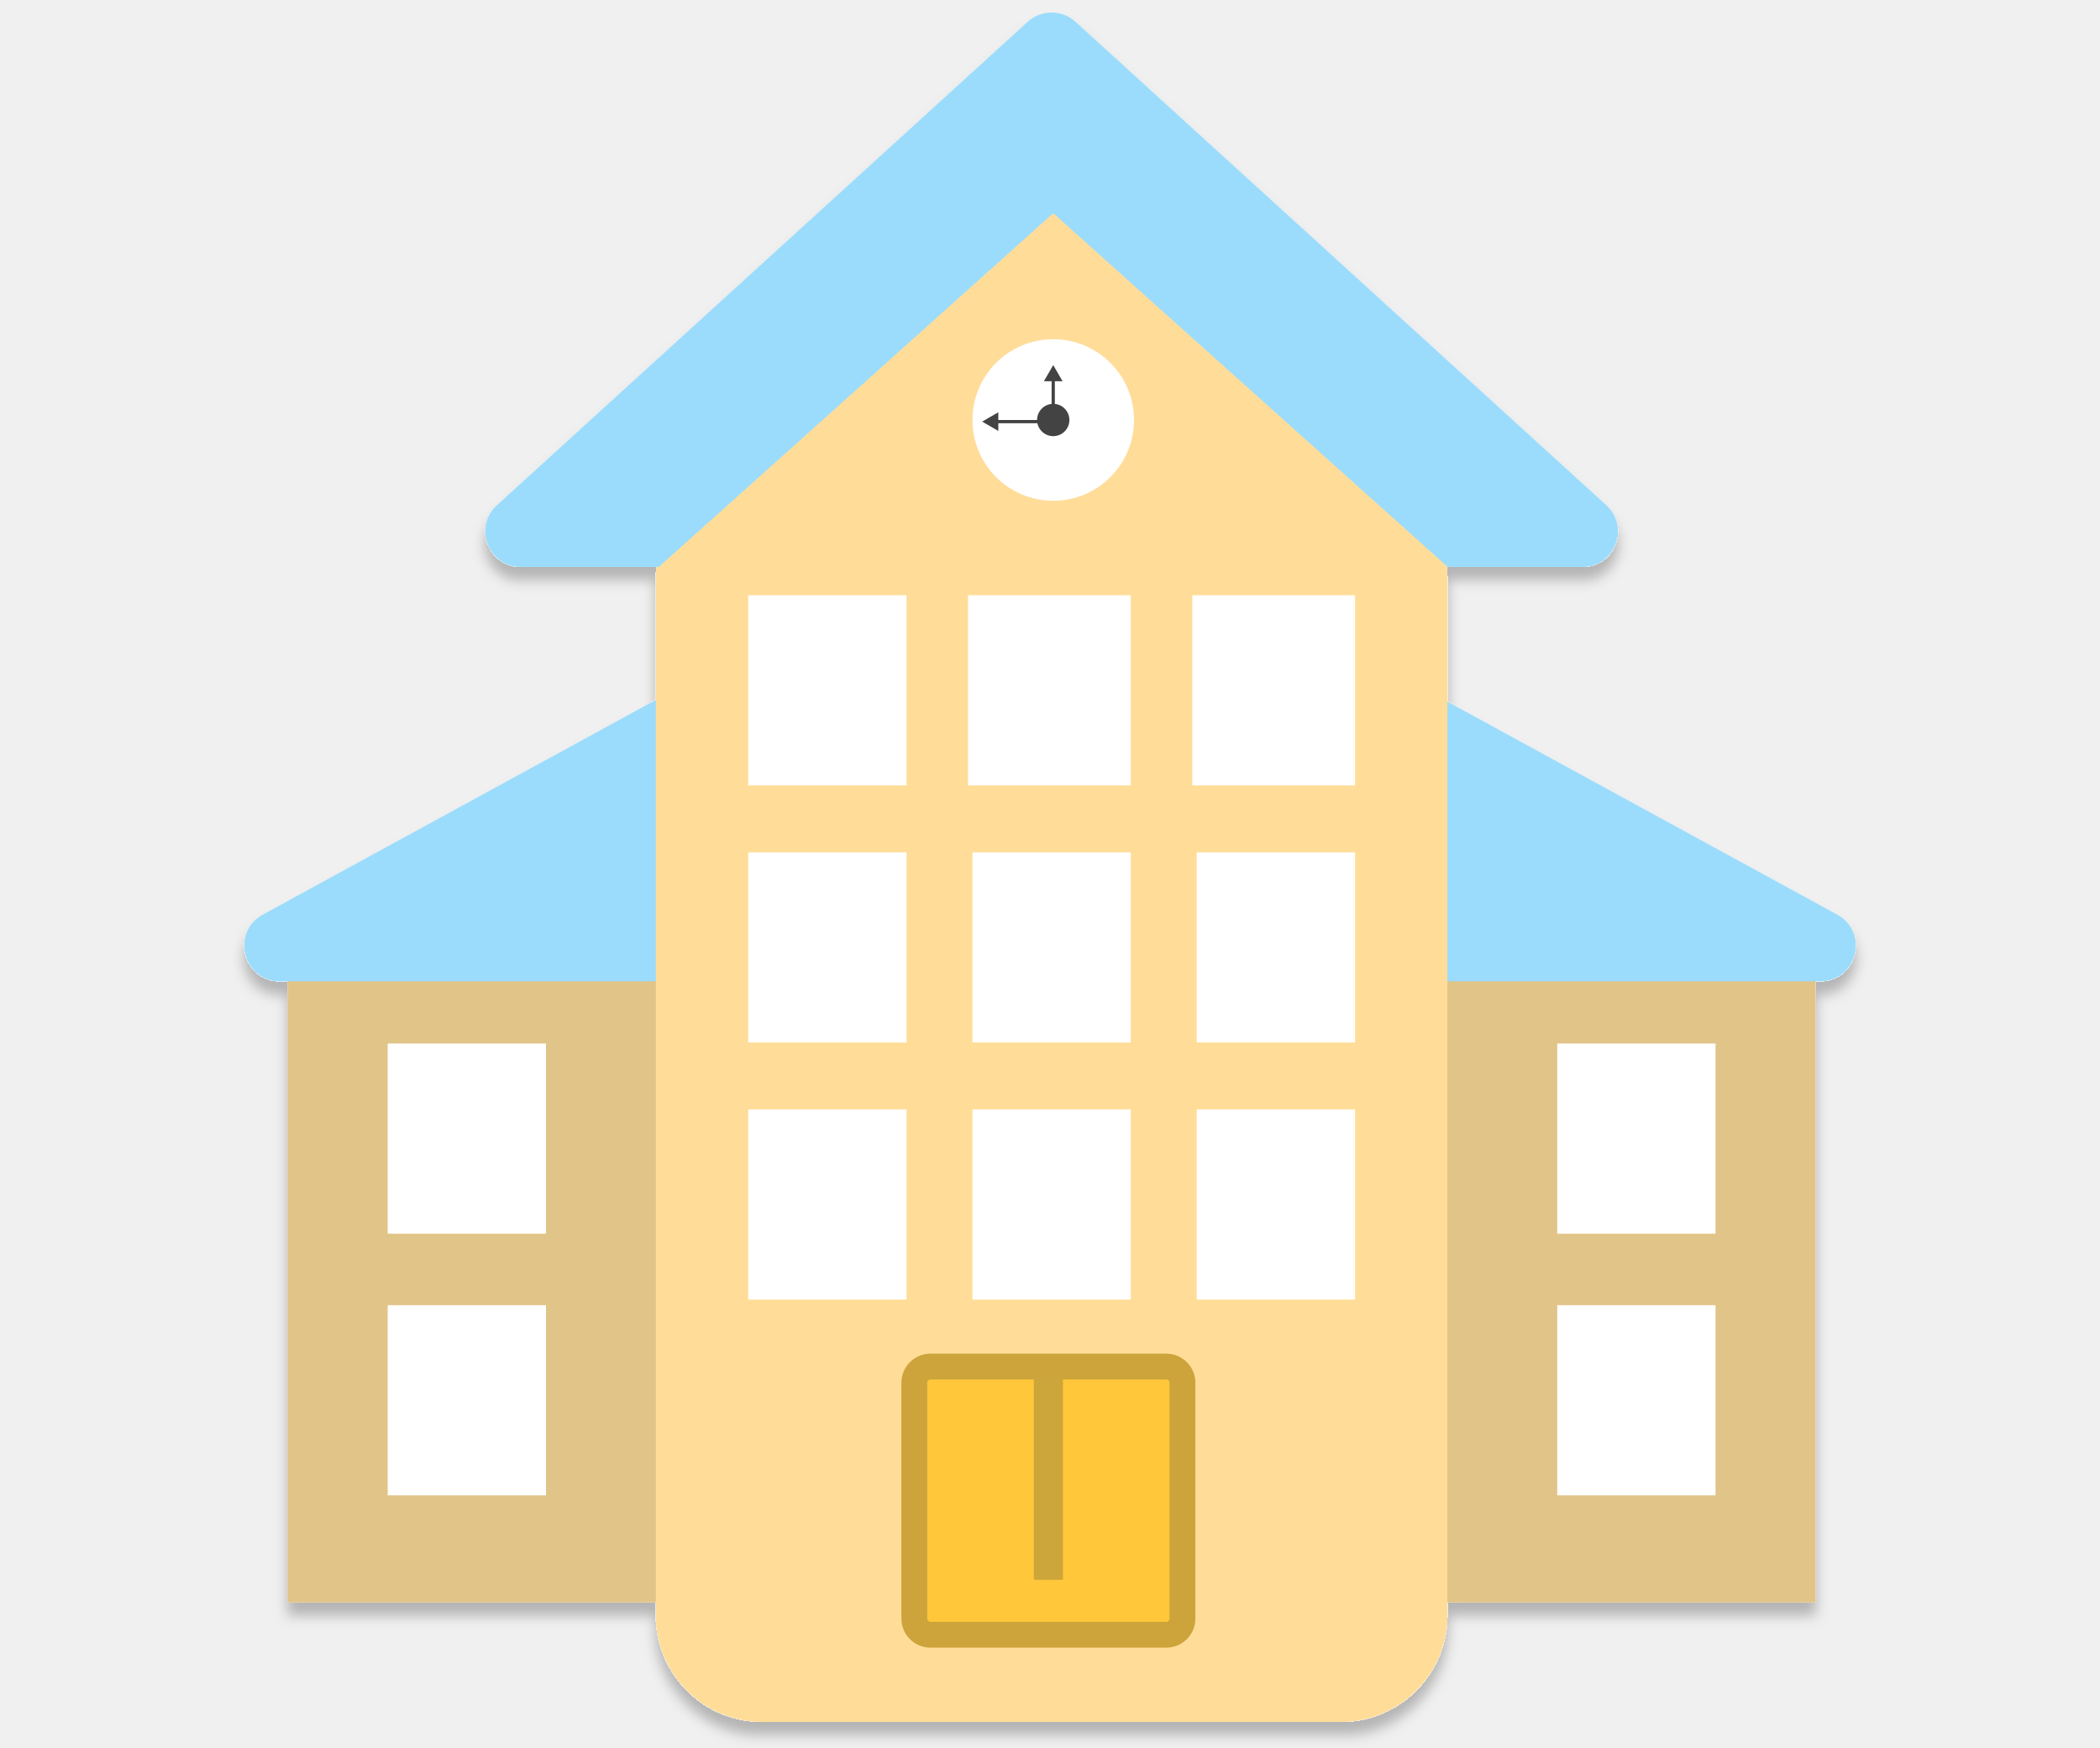
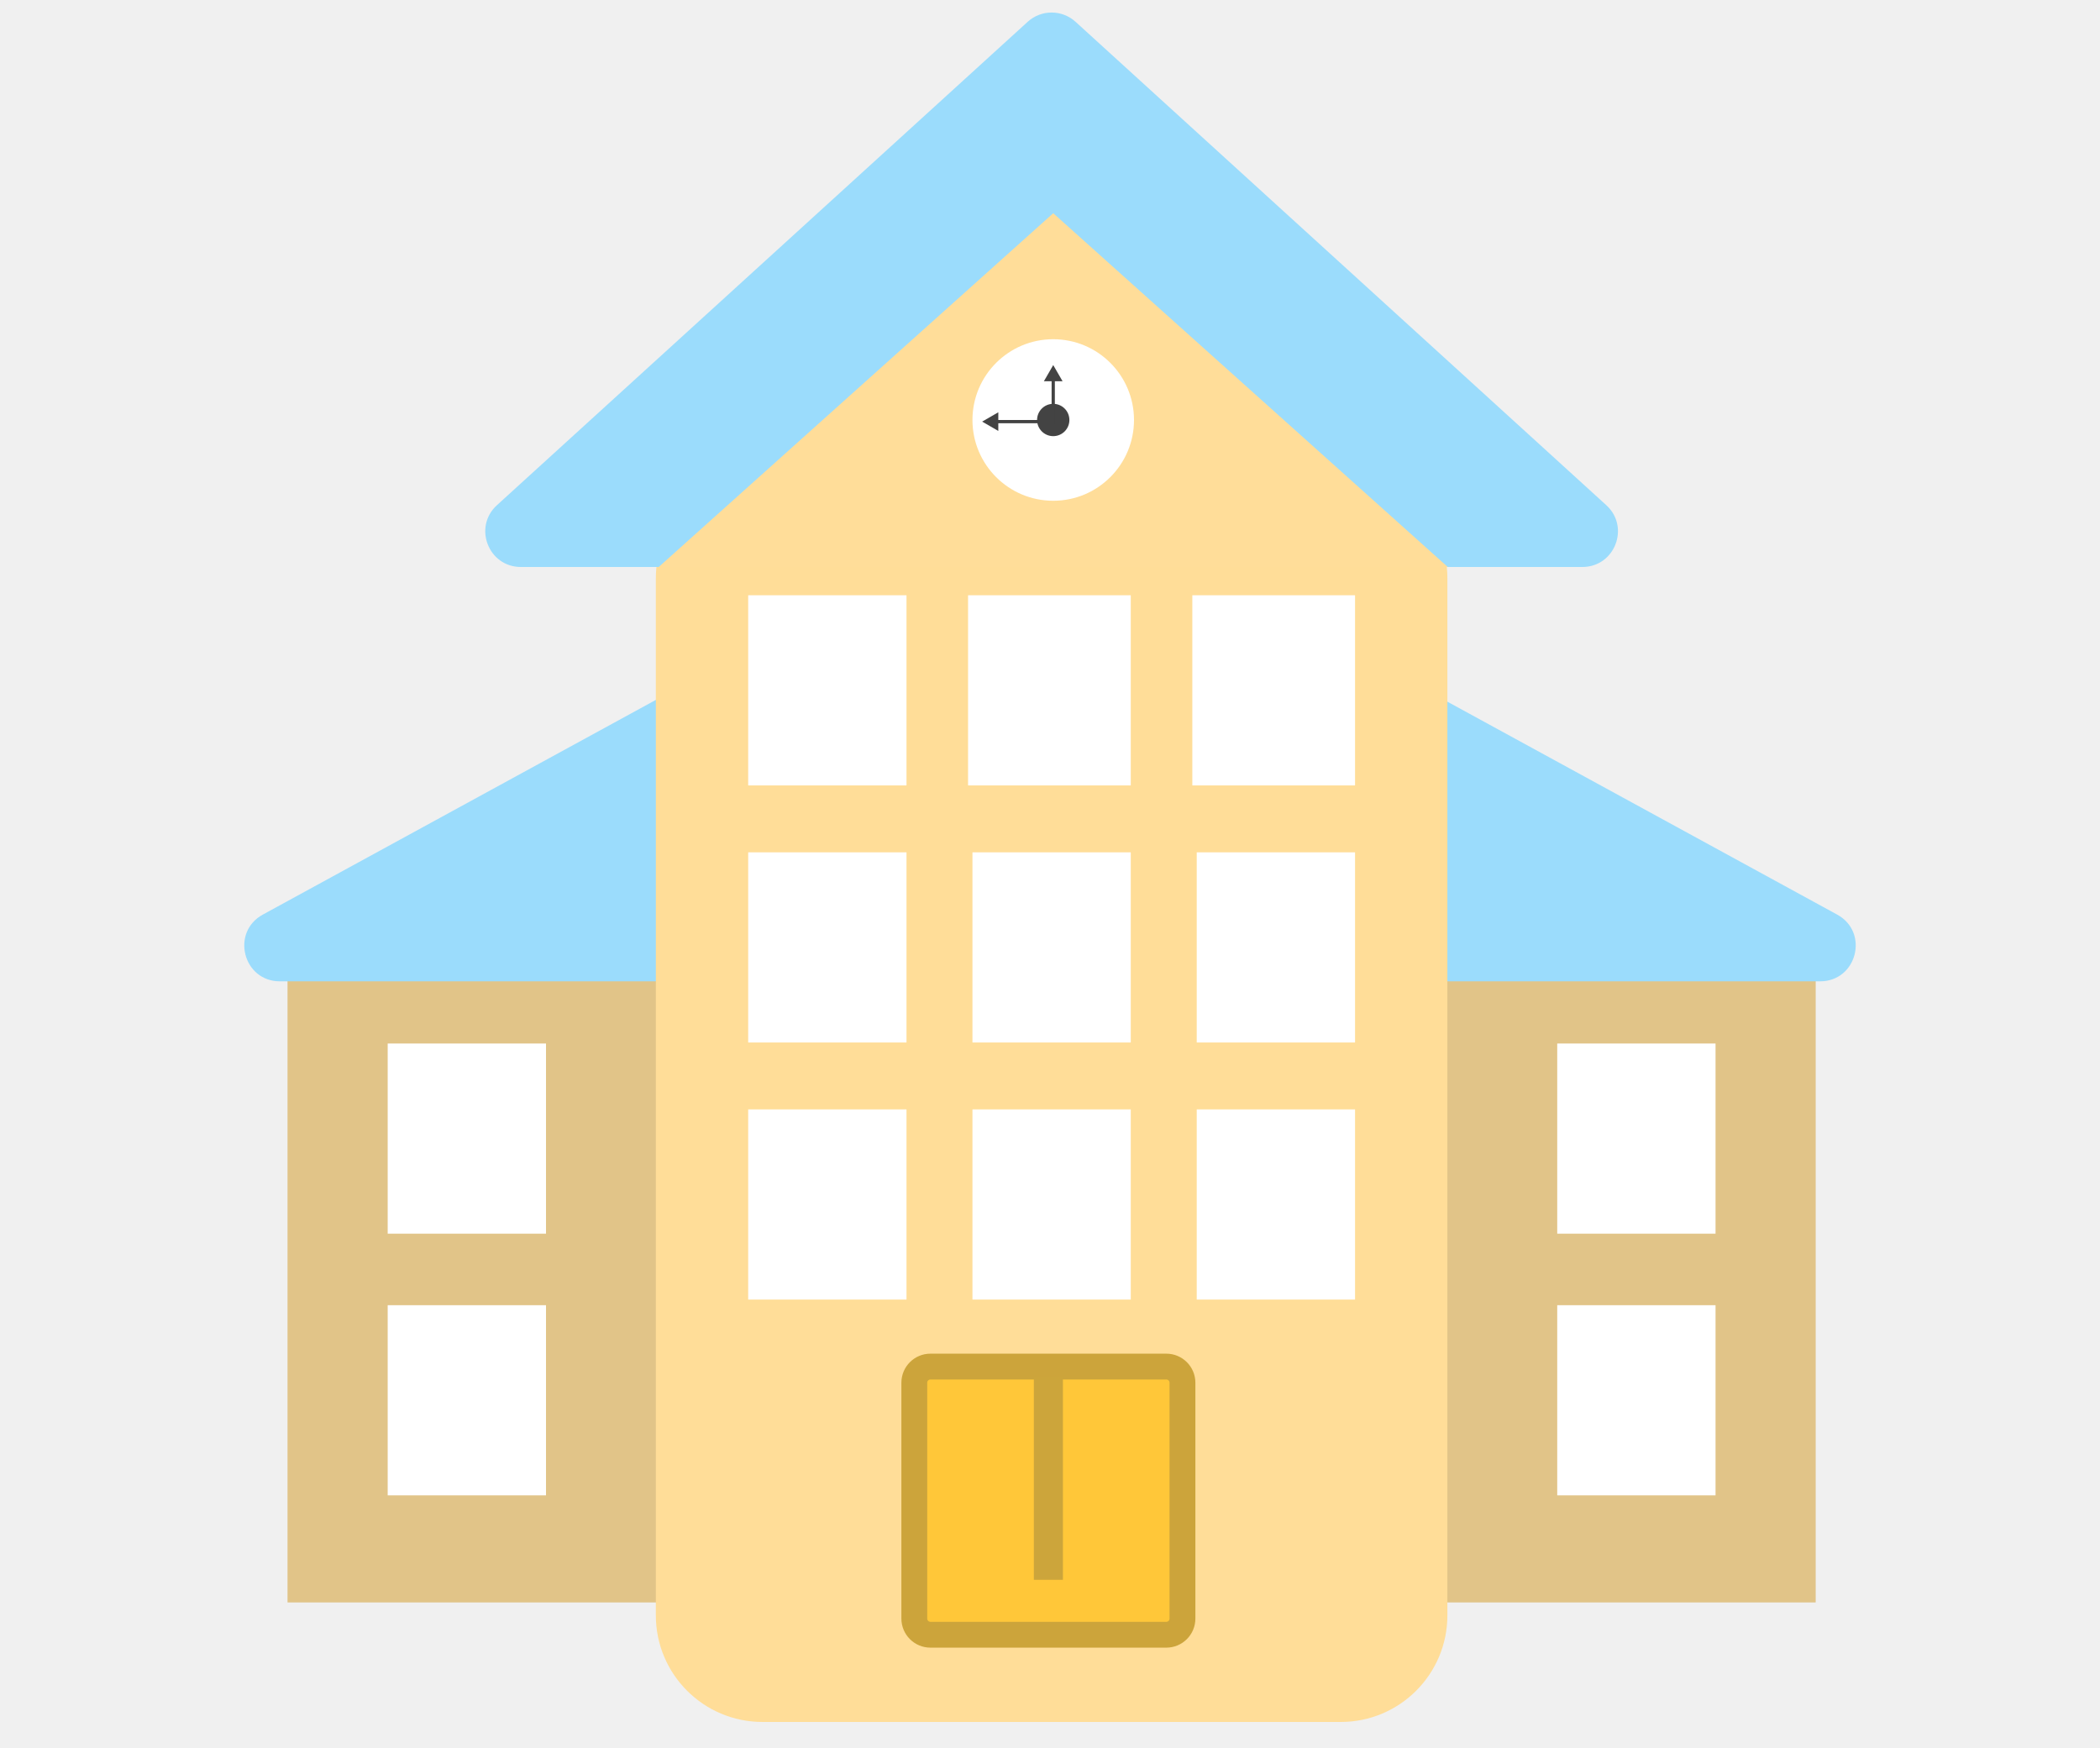
<svg xmlns="http://www.w3.org/2000/svg" width="650" height="541" viewBox="0 0 650 541" fill="none">
-   <g filter="url(#filter0_d_33_304)">
+   <g>
    <rect x="89" y="293" width="473" height="203" fill="#E1C488" />
    <path d="M319.727 152.881C323.013 151.085 326.987 151.085 330.273 152.881L568.649 283.096C578.647 288.558 574.768 303.75 563.376 303.75H86.624C75.232 303.75 71.353 288.558 81.351 283.096L319.727 152.881Z" fill="#9BDCFC" />
    <rect x="203" y="146" width="245" height="387" rx="33" fill="#FFDD98" />
    <rect x="299.639" y="184.251" width="50.361" height="58.861" fill="white" />
    <rect x="369.056" y="184.251" width="50.361" height="58.861" fill="white" />
    <rect x="231.583" y="184.251" width="49" height="58.861" fill="white" />
    <rect x="231.583" y="263.823" width="49" height="58.861" fill="white" />
    <rect x="120" y="323" width="49" height="58.861" fill="white" />
    <rect x="120" y="404" width="49" height="58.861" fill="white" />
    <rect x="482" y="323" width="49" height="58.861" fill="white" />
    <rect x="482" y="404" width="49" height="58.861" fill="white" />
    <rect x="301" y="263.823" width="49" height="58.861" fill="white" />
    <rect x="370.417" y="263.823" width="49" height="58.861" fill="white" />
    <rect x="231.583" y="343.395" width="49" height="58.861" fill="white" />
    <rect x="301" y="343.395" width="49" height="58.861" fill="white" />
    <rect x="370.417" y="343.395" width="49" height="58.861" fill="white" />
    <rect x="283" y="423" width="83" height="83" rx="5" fill="#FFC739" stroke-width="8" stroke-linejoin="round" stroke="#CCA43B" />
    <line x1="324.5" y1="426" x2="324.5" y2="489" stroke-width="9" stroke="#CCA53B" />
    <path d="M318.093 6.746C322.291 2.923 328.709 2.923 332.907 6.746L497.184 156.368C504.614 163.134 499.827 175.5 489.777 175.5H161.223C151.174 175.5 146.386 163.134 153.816 156.368L318.093 6.746Z" fill="#9BDCFC" />
    <path d="M326 66L448.11 175.5H203.89L326 66Z" fill="#FFDD99" />
    <circle cx="326" cy="130" r="25" fill="white" />
    <circle cx="326" cy="130" r="5" fill="#434343" />
    <path d="M326 131H326.5V130H326V130.5V131ZM326 130.5V130H308.5V130.5V131H326V130.5ZM304 130.5L309 133.387V127.613L304 130.5Z" fill="#434343" />
    <path d="M325.5 131V131.5H326.5V131H326H325.5ZM326 131H326.5V117.5H326H325.5V131H326ZM326 113L323.113 118H328.887L326 113Z" fill="#434343" />
  </g>
  <defs>
    <filter id="filter0_d_33_304" x="71.606" y="3.879" width="506.787" height="537.121" filterUnits="userSpaceOnUse" color-interpolation-filters="sRGB">
      <feFlood flood-opacity="0" result="BackgroundImageFix" />
      <feColorMatrix in="SourceAlpha" type="matrix" values="0 0 0 0 0 0 0 0 0 0 0 0 0 0 0 0 0 0 127 0" result="hardAlpha" />
      <feOffset dy="4" />
      <feGaussianBlur stdDeviation="2" />
      <feComposite in2="hardAlpha" operator="out" />
      <feColorMatrix type="matrix" values="0 0 0 0 0 0 0 0 0 0 0 0 0 0 0 0 0 0 0.25 0" />
      <feBlend mode="normal" in2="BackgroundImageFix" result="effect1_dropShadow_33_304" />
      <feBlend mode="normal" in="SourceGraphic" in2="effect1_dropShadow_33_304" result="shape" />
    </filter>
  </defs>
</svg>
